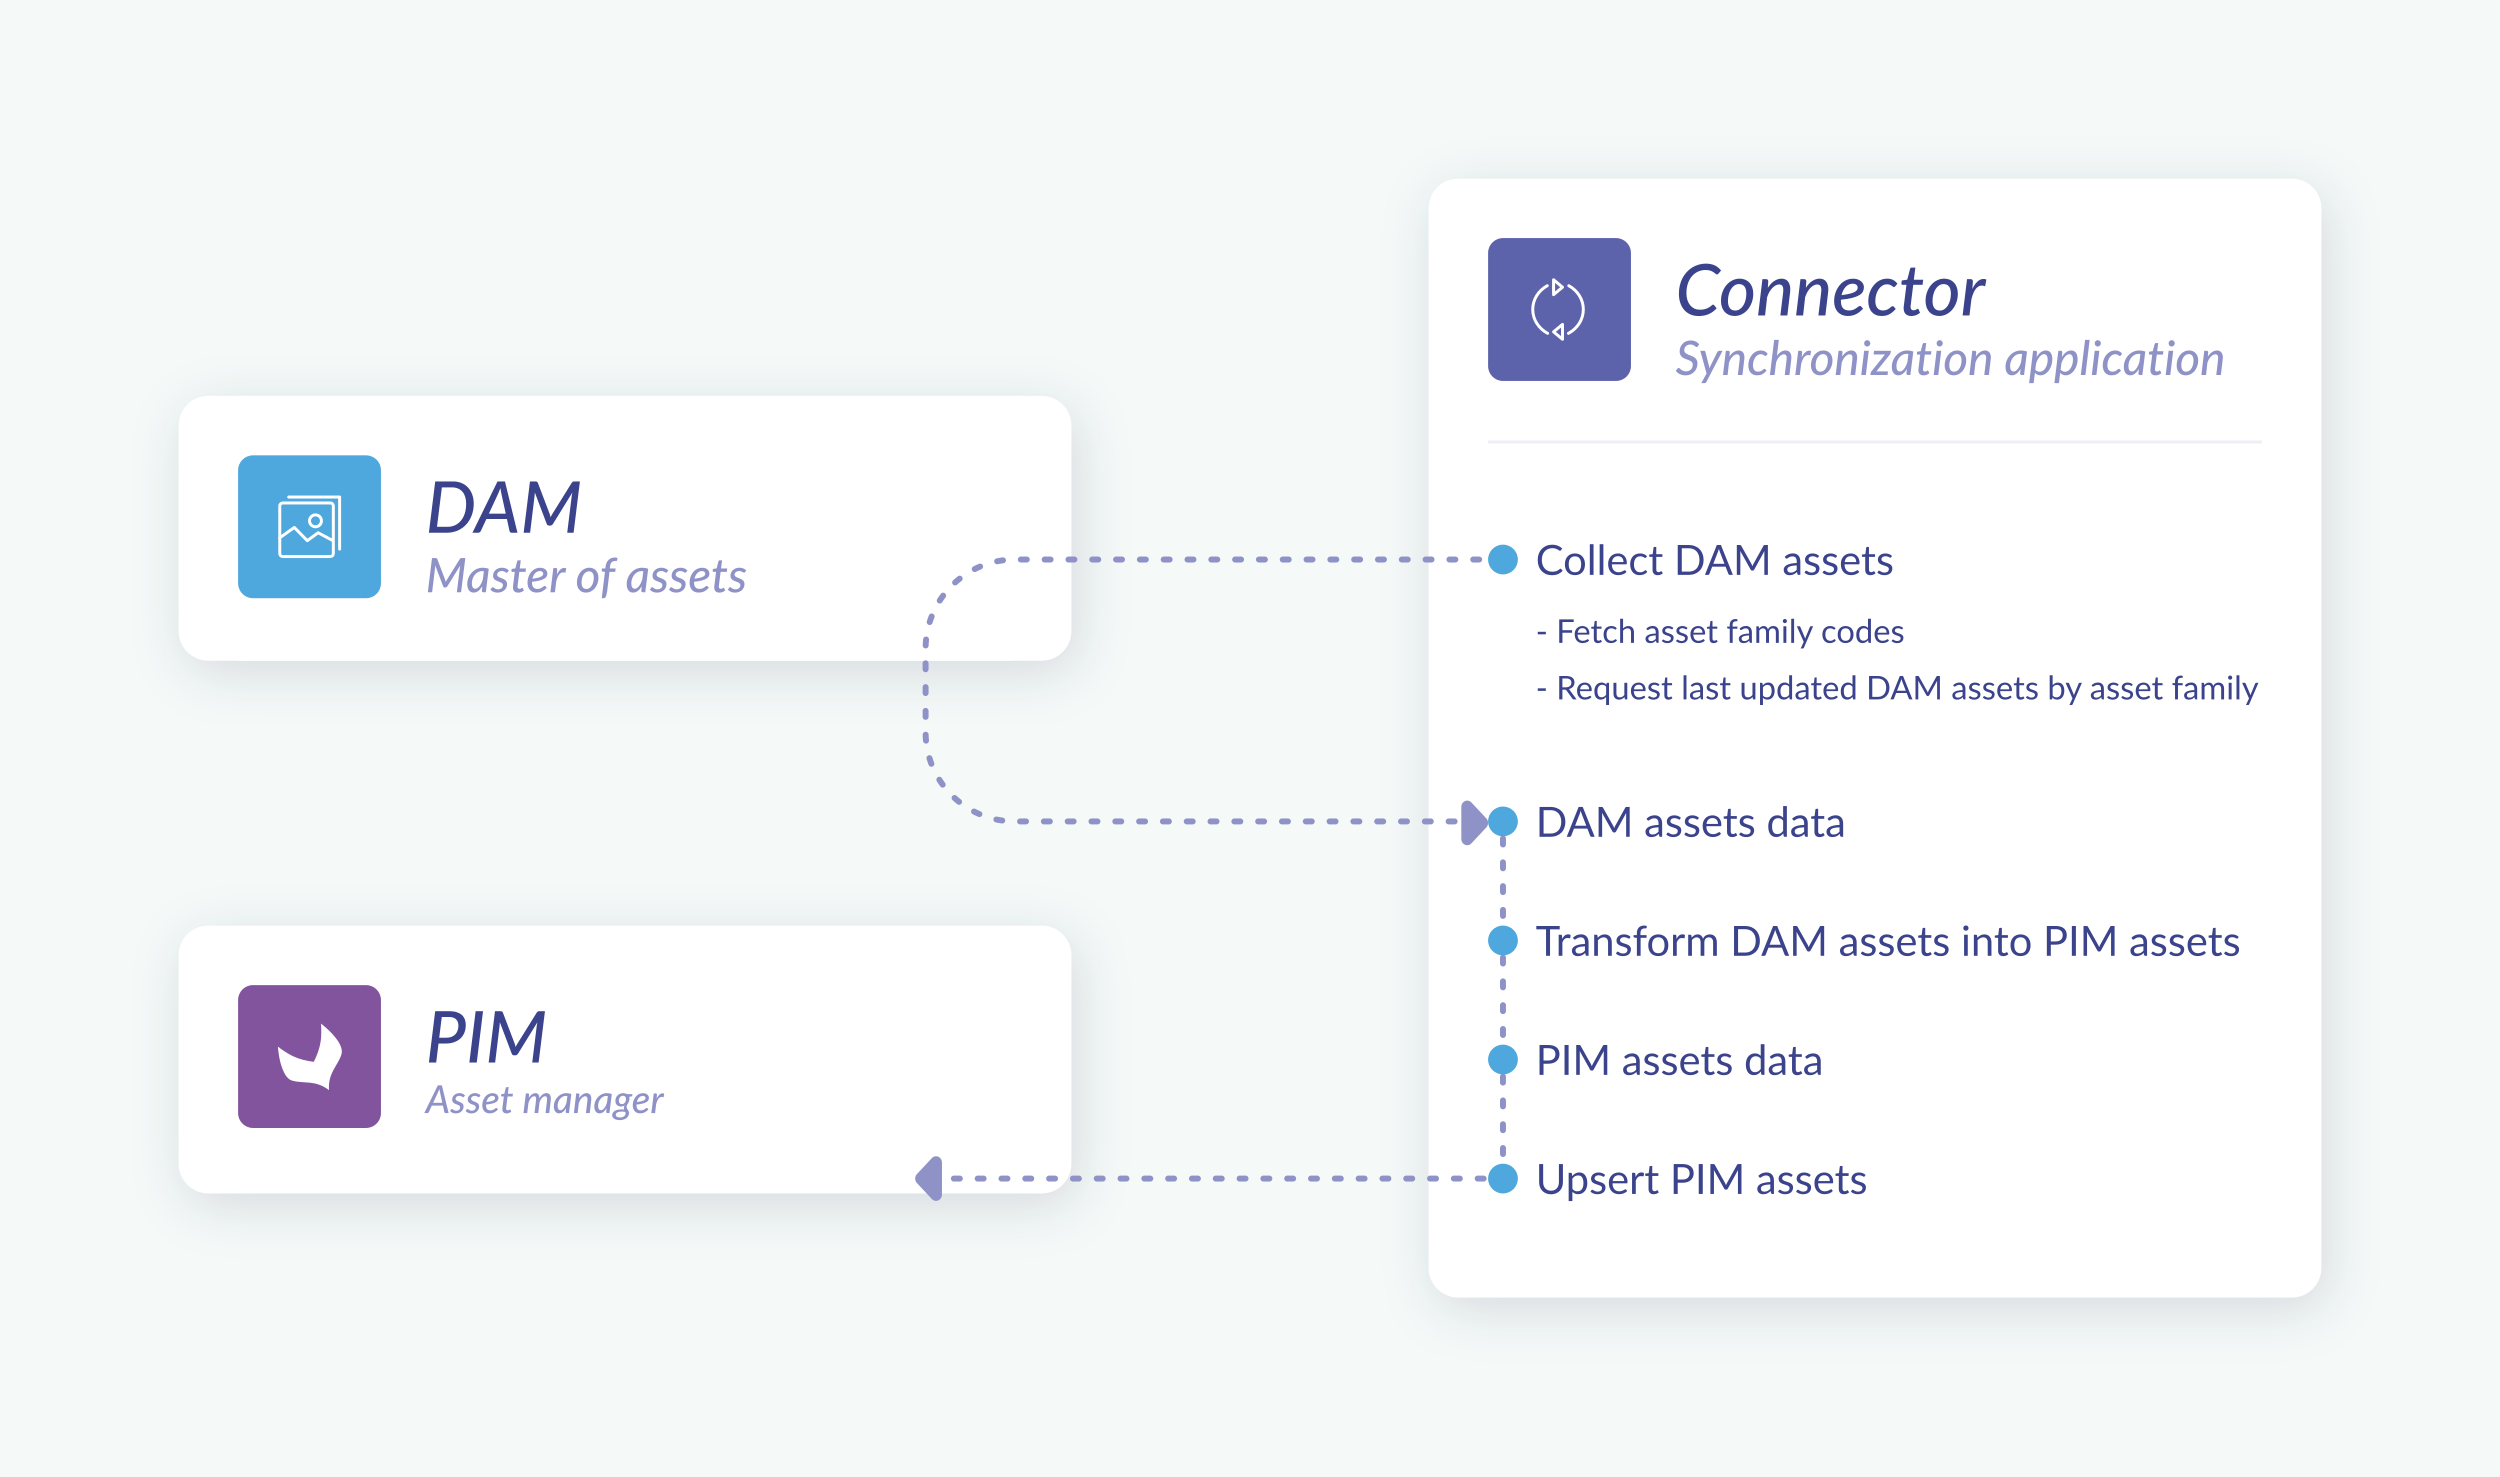
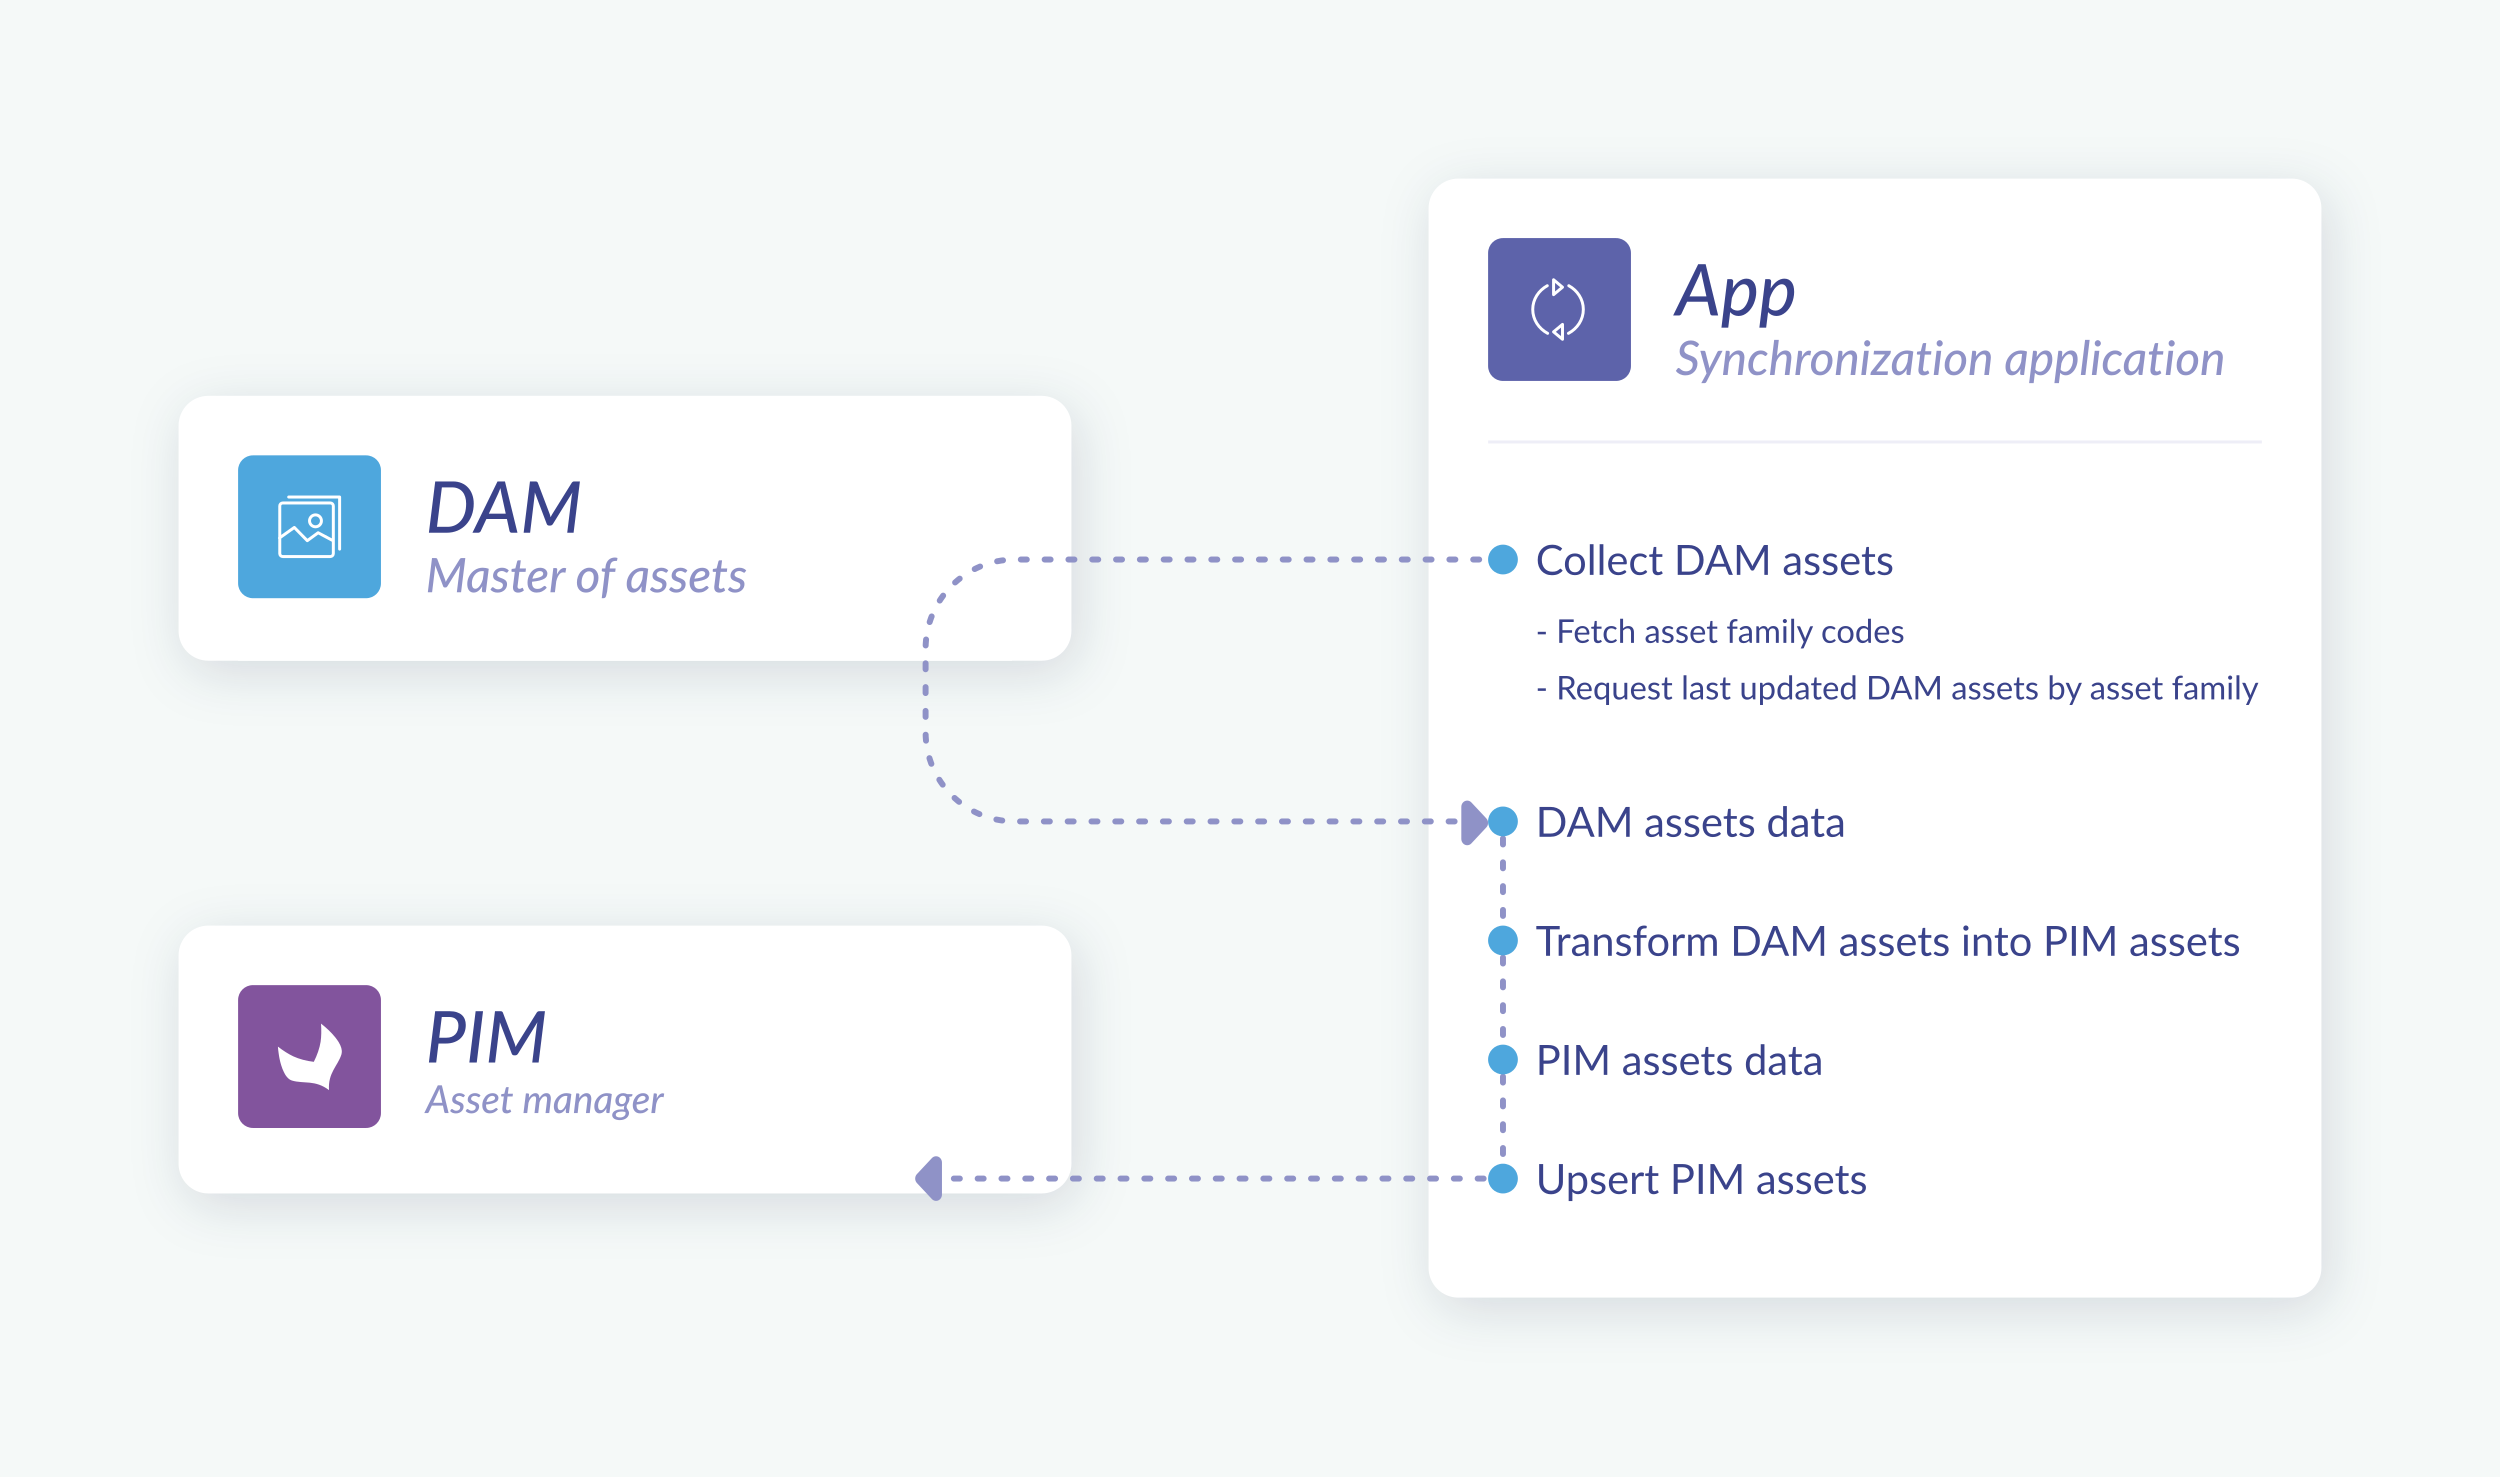
<svg xmlns="http://www.w3.org/2000/svg" xmlns:xlink="http://www.w3.org/1999/xlink" width="840" height="496">
  <defs>
    <rect id="b" width="300" height="376" rx="10" />
    <filter id="a" width="119.3%" height="115.4%" x="-9%" y="-6.6%" filterUnits="objectBoundingBox">
      <feOffset dx="2" dy="4" in="SourceAlpha" result="shadowOffsetOuter1" />
      <feGaussianBlur in="shadowOffsetOuter1" result="shadowBlurOuter1" stdDeviation="9" />
      <feColorMatrix in="shadowBlurOuter1" values="0 0 0 0 0.035 0 0 0 0 0.118 0 0 0 0 0.259 0 0 0 0.14 0" />
    </filter>
    <rect id="d" width="300" height="89" rx="10" />
    <filter id="c" width="119.3%" height="165.2%" x="-9%" y="-28.1%" filterUnits="objectBoundingBox">
      <feOffset dx="2" dy="4" in="SourceAlpha" result="shadowOffsetOuter1" />
      <feGaussianBlur in="shadowOffsetOuter1" result="shadowBlurOuter1" stdDeviation="9" />
      <feColorMatrix in="shadowBlurOuter1" values="0 0 0 0 0.035 0 0 0 0 0.118 0 0 0 0 0.259 0 0 0 0.14 0" />
    </filter>
    <rect id="f" width="300" height="90" rx="10" />
    <filter id="e" width="119.3%" height="164.4%" x="-9%" y="-27.8%" filterUnits="objectBoundingBox">
      <feOffset dx="2" dy="4" in="SourceAlpha" result="shadowOffsetOuter1" />
      <feGaussianBlur in="shadowOffsetOuter1" result="shadowBlurOuter1" stdDeviation="9" />
      <feColorMatrix in="shadowBlurOuter1" values="0 0 0 0 0.035 0 0 0 0 0.118 0 0 0 0 0.259 0 0 0 0.14 0" />
    </filter>
  </defs>
  <g fill="none" fill-rule="evenodd">
    <path fill="#FFF" d="M0 0h840v496H0z" />
    <path fill="#F5F9F8" d="M0 0h840v872H0z" />
    <g transform="translate(480 60)">
      <use fill="#000" filter="url(#a)" xlink:href="#b" />
      <use fill="#FFF" xlink:href="#b" />
    </g>
    <g transform="translate(500 80)">
      <rect width="48" height="48" fill="#5D63AA" rx="5" />
      <path stroke="#FFF" stroke-linecap="round" stroke-linejoin="round" d="M19.886 16C16.962 17.609 15 20.575 15 23.97c0 3.437 2.013 6.436 5 8.03m2-.5l3 2.5v-5l-3 2.5zM27.114 16C30.038 17.609 32 20.575 32 23.97c0 3.437-2.013 6.436-5 8.03m-2-15.5L22 19v-5l3 2.5z" />
    </g>
    <path fill="#EEEEF7" d="M500 148h260v1H500z" />
    <text fill="#8F92C7" font-family="Lato-MediumItalic, Lato" font-size="16" font-style="italic" font-weight="500" transform="translate(480 60)">
      <tspan x="83" y="66">Synchronization application</tspan>
    </text>
    <text fill="#3A438B" font-family="Lato-MediumItalic, Lato" font-size="24" font-style="italic" font-weight="500" transform="translate(480 60)">
-       <tspan x="83" y="46">Connector</tspan>
+       <tspan x="83" y="46">App</tspan>
    </text>
    <g transform="translate(60 133)">
      <use fill="#000" filter="url(#c)" xlink:href="#d" />
      <use fill="#FFF" xlink:href="#d" />
    </g>
    <g transform="translate(80 153)">
      <rect width="48" height="48" fill="#4EA7DD" rx="5" />
      <path stroke="#FFF" stroke-linecap="round" stroke-linejoin="round" d="M15 16h16a1 1 0 0 1 1 1v16a1 1 0 0 1-1 1H15a1 1 0 0 1-1-1V17a1 1 0 0 1 1-1zm11 8a2 2 0 1 0 0-4 2 2 0 0 0 0 4zm-12.111 3.778l5-3.555 4.361 4.444 3.638-2.666 5 2.666M17 14h17.111v17.5" />
    </g>
    <path fill="#FFF" d="M80 221h260v1H80z" />
    <text fill="#8F92C7" font-family="Lato-MediumItalic, Lato" font-size="16" font-style="italic" font-weight="500" transform="translate(60 133)">
      <tspan x="83" y="66">Master of assets</tspan>
    </text>
    <text fill="#3A438B" font-family="Lato-MediumItalic, Lato" font-size="24" font-style="italic" font-weight="500" transform="translate(60 133)">
      <tspan x="83" y="46">DAM</tspan>
    </text>
    <g transform="translate(60 311)">
      <use fill="#000" filter="url(#e)" xlink:href="#f" />
      <use fill="#FFF" xlink:href="#f" />
    </g>
    <g transform="translate(80 331)">
      <rect width="48" height="48" fill="#82549D" rx="5" />
      <path fill="#FFF" d="M34.716 23.306a.91.91 0 0 1 .036-.194c.017-.088.053-.176.053-.265.194-1.058-.195-2.329-.99-3.652a3.992 3.992 0 0 1-.23-.353 9.764 9.764 0 0 0-.424-.617c-.017-.018-.035-.036-.053-.071-.035-.053-.088-.106-.123-.159-.036-.053-.089-.123-.124-.176-.035-.053-.088-.106-.124-.159-.053-.053-.088-.124-.141-.176-.035-.036-.07-.089-.106-.124-1.255-1.553-2.898-3.088-4.63-4.429.16 2.188.124 4.394-.141 6.123-.318 2.1-1.166 4.534-2.28 6.722-2.456-.282-4.93-.935-6.873-1.835-1.608-.758-3.446-1.923-5.195-3.282l.053.547c0 .053.017.106.017.16.018.123.018.264.036.387 0 .053.017.124.017.177.018.123.036.265.053.388 0 .053.018.106.018.159.018.159.035.335.07.494.036.247.054.423.089.617.035.212.053.37.088.53 0 .035.018.07.018.106.035.158.053.3.088.458 0 .036.018.053.018.089a20.827 20.827 0 0 0 .53 2.1c.265.864.566 1.658.919 2.346.053.106.106.194.159.3.053.106.088.194.141.282.053.106.106.194.16.282.088.142.158.247.23.353.034.053.034.07.052.07.088.107.177.23.265.336.07.07.124.141.195.212l.088.088c.035.035.088.07.124.124l.088.088c.035.035.07.07.124.106.035.017.07.053.088.07.035.036.088.07.124.089.035.017.07.035.088.07.035.035.088.053.141.088.036.018.071.036.089.053.053.018.106.053.159.07.017.018.053.018.07.036.071.035.16.07.23.088.053.018.106.036.142.053 3.852 1.147 7.775-.335 12.404 3.212-.406-5.84 2.969-8.152 4.17-11.98z" />
    </g>
    <path fill="#FFF" d="M80 399h260v1H80z" />
    <text fill="#8F92C7" font-family="Lato-MediumItalic, Lato" font-size="13" font-style="italic" font-weight="500" transform="translate(60 311)">
      <tspan x="83" y="63">Asset manager</tspan>
    </text>
    <text fill="#3A438B" font-family="Lato-MediumItalic, Lato" font-size="24" font-style="italic" font-weight="500" transform="translate(60 311)">
      <tspan x="83" y="46">PIM</tspan>
    </text>
    <path stroke="#8F92C7" stroke-dasharray="2 6" stroke-linecap="round" stroke-linejoin="round" stroke-width="2" d="M505 188H341c-16.569 0-30 13.431-30 30v28c0 16.569 13.431 30 30 30h164v120" />
    <g transform="translate(500 173)">
      <text fill="#3A438B" font-family="Lato-Medium, Lato" font-size="14" font-weight="400">
        <tspan x="16" y="20.159">Collect DAM assets</tspan>
      </text>
      <circle cx="5" cy="15" r="5" fill="#4EA7DD" />
    </g>
    <g transform="translate(500 261)">
      <text fill="#3A438B" font-family="Lato-Medium, Lato" font-size="14" font-weight="400">
        <tspan x="16" y="20.159">DAM assets data</tspan>
      </text>
      <circle cx="5" cy="15" r="5" fill="#4EA7DD" />
    </g>
    <g transform="translate(500 301)">
      <text fill="#3A438B" font-family="Lato-Medium, Lato" font-size="14" font-weight="400">
        <tspan x="16" y="20.159">Transform DAM assets into PIM assets</tspan>
      </text>
      <circle cx="5" cy="15" r="5" fill="#4EA7DD" />
    </g>
    <g fill="#3A438B" font-family="Lato-Medium, Lato" font-size="11" font-weight="400">
      <text transform="translate(516 205)">
        <tspan x="0" y="11">- Fetch asset family codes</tspan>
      </text>
    </g>
    <g fill="#3A438B" font-family="Lato-Medium, Lato" font-size="11" font-weight="400">
      <text transform="translate(516 224)">
        <tspan x="0" y="11">- Request last updated DAM assets by asset family</tspan>
      </text>
    </g>
    <g transform="translate(500 381)">
      <text fill="#3A438B" font-family="Lato-Medium, Lato" font-size="14" font-weight="400">
        <tspan x="16" y="20.159">Upsert PIM assets</tspan>
      </text>
      <circle cx="5" cy="15" r="5" fill="#4EA7DD" />
    </g>
    <g transform="translate(500 341)">
      <text fill="#3A438B" font-family="Lato-Medium, Lato" font-size="14" font-weight="400">
        <tspan x="16" y="20.159">PIM assets data</tspan>
      </text>
      <circle cx="5" cy="15" r="5" fill="#4EA7DD" />
    </g>
    <g fill="#8F92C7">
      <path d="M491 281.879V271.12c0-1.171.888-2.121 1.984-2.121.527 0 1.031.223 1.403.621L499.42 275c.775.828.775 2.172 0 3l-5.032 5.379a1.895 1.895 0 0 1-2.806 0 2.198 2.198 0 0 1-.581-1.5z" />
    </g>
    <g>
      <path stroke="#8F92C7" stroke-dasharray="2 6" stroke-linecap="round" stroke-linejoin="round" stroke-width="2" d="M312.5 396h188" />
      <path fill="#8F92C7" d="M316.5 390.621v10.758c0 1.171-.888 2.121-1.984 2.121a1.922 1.922 0 0 1-1.403-.621l-5.032-5.379c-.775-.828-.775-2.172 0-3l5.032-5.379a1.895 1.895 0 0 1 2.806 0c.372.398.581.938.581 1.5z" />
    </g>
  </g>
</svg>
